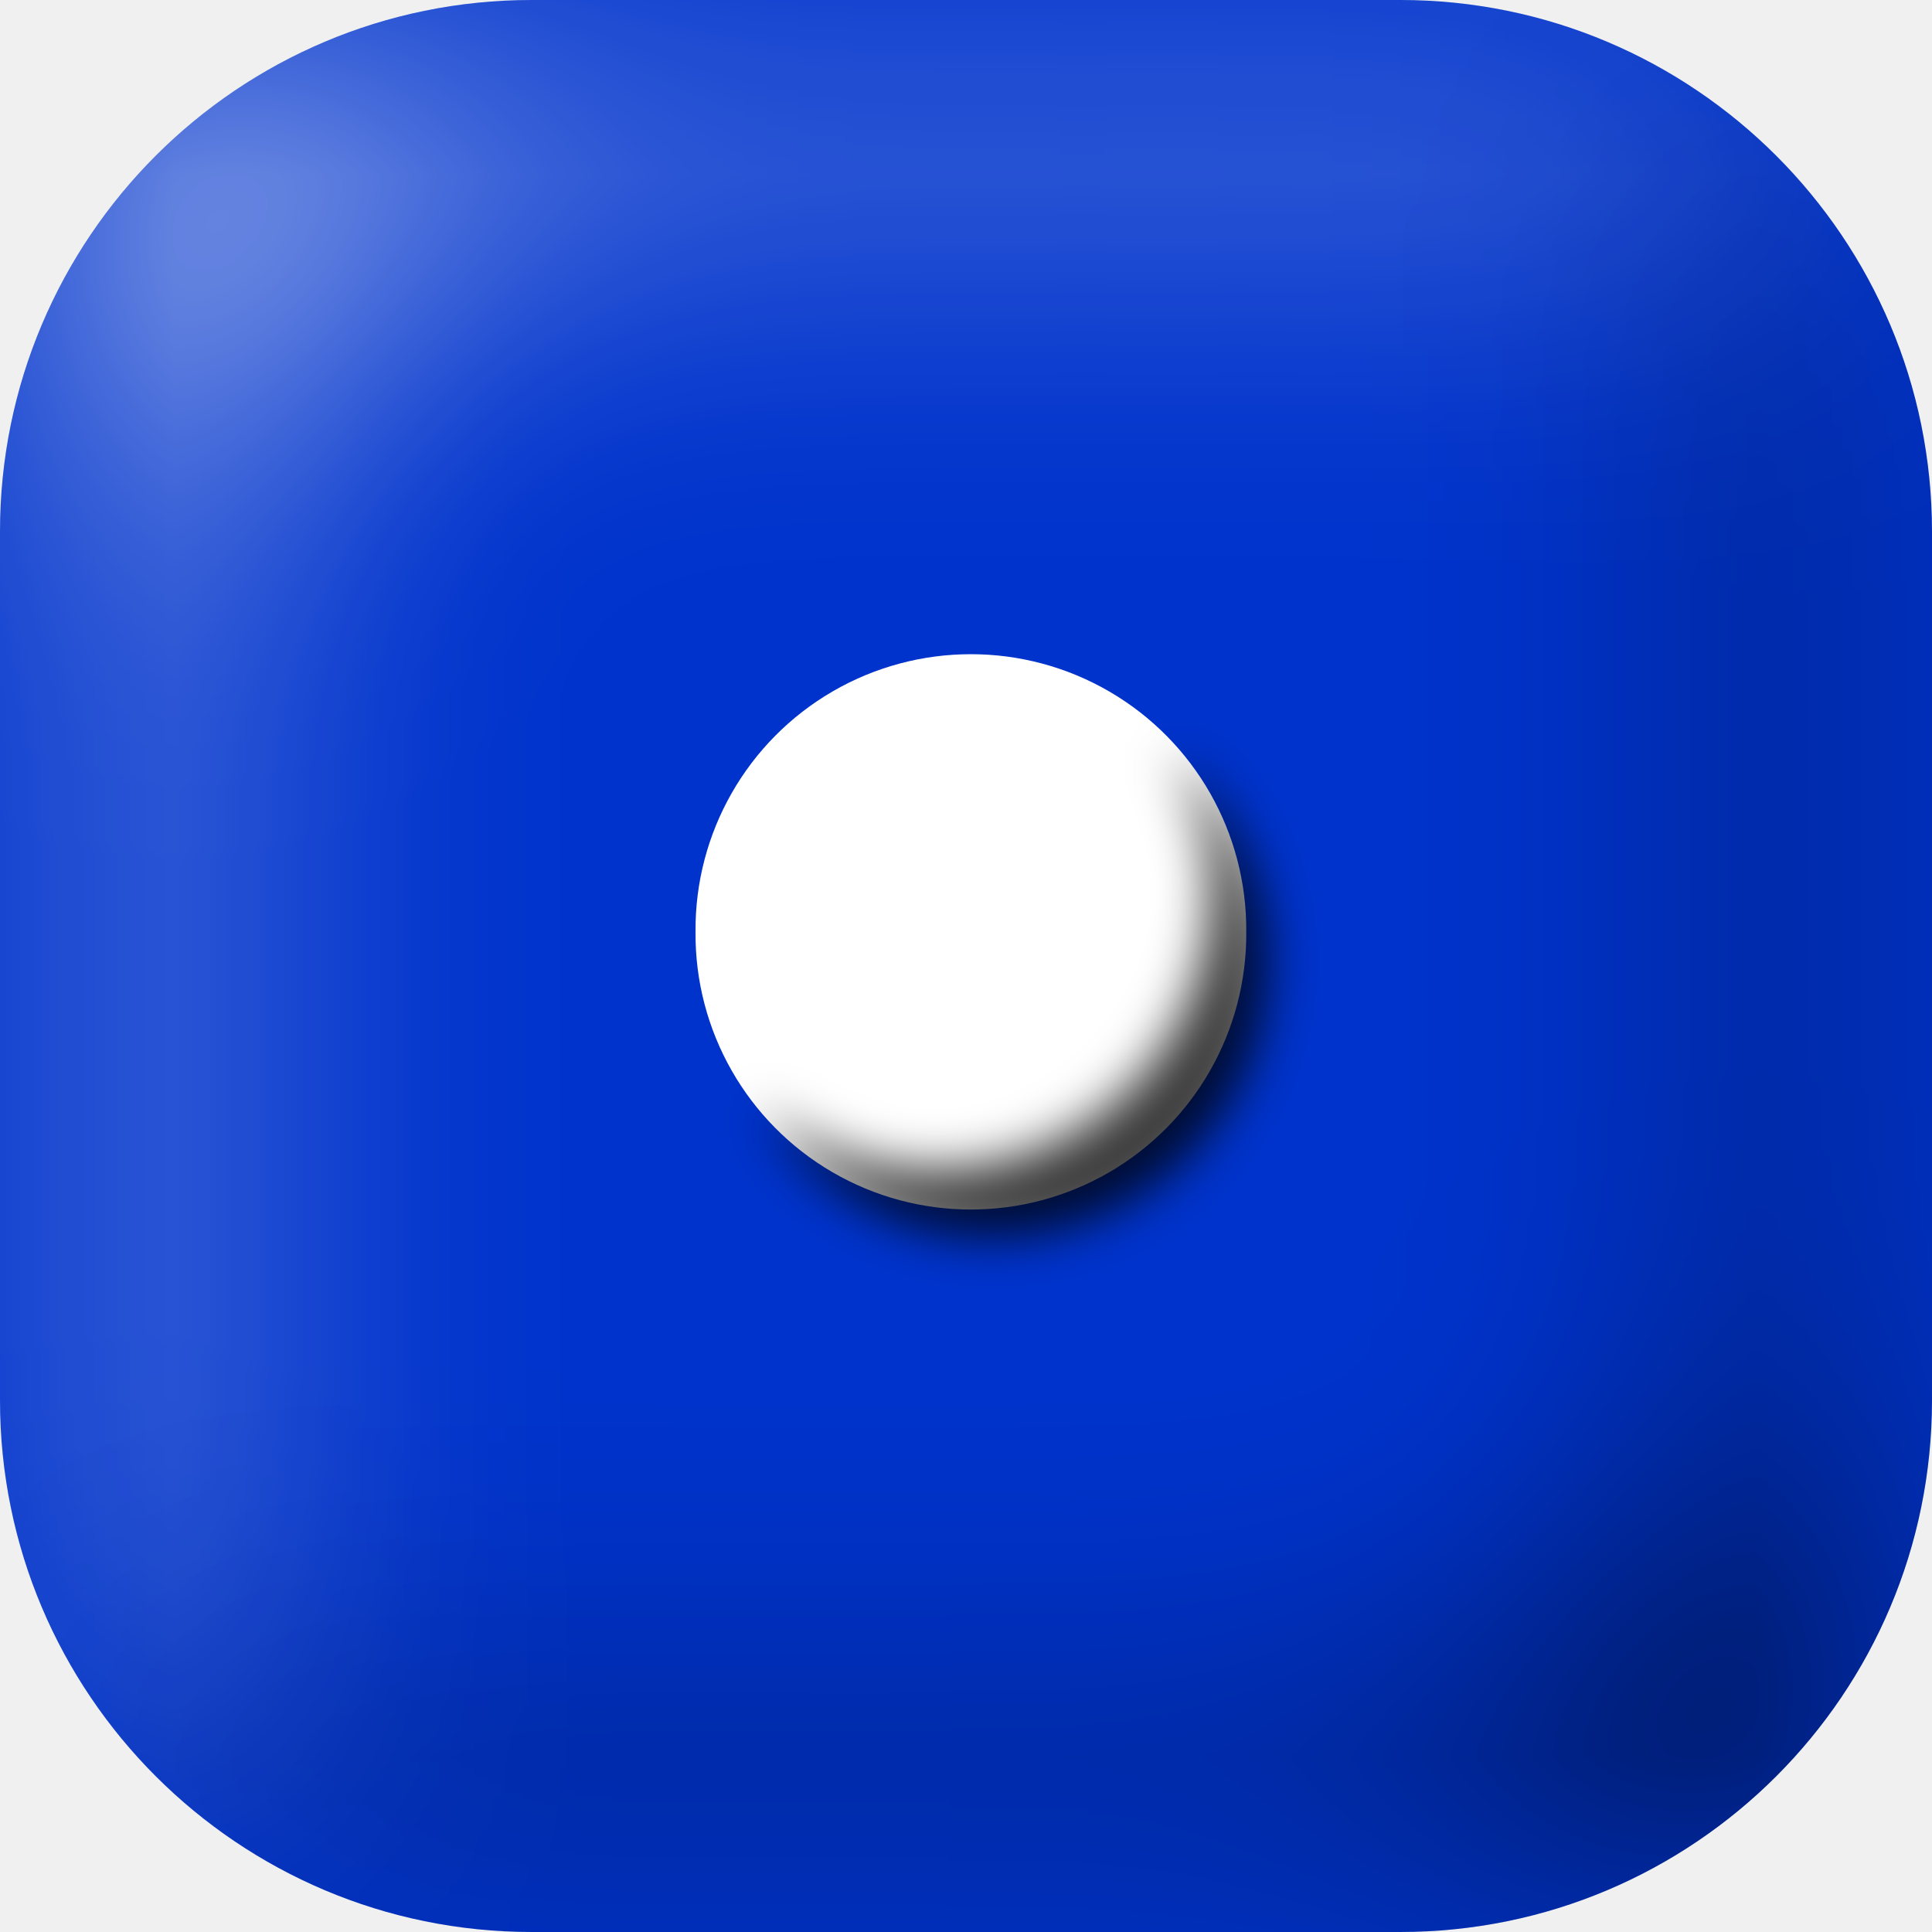
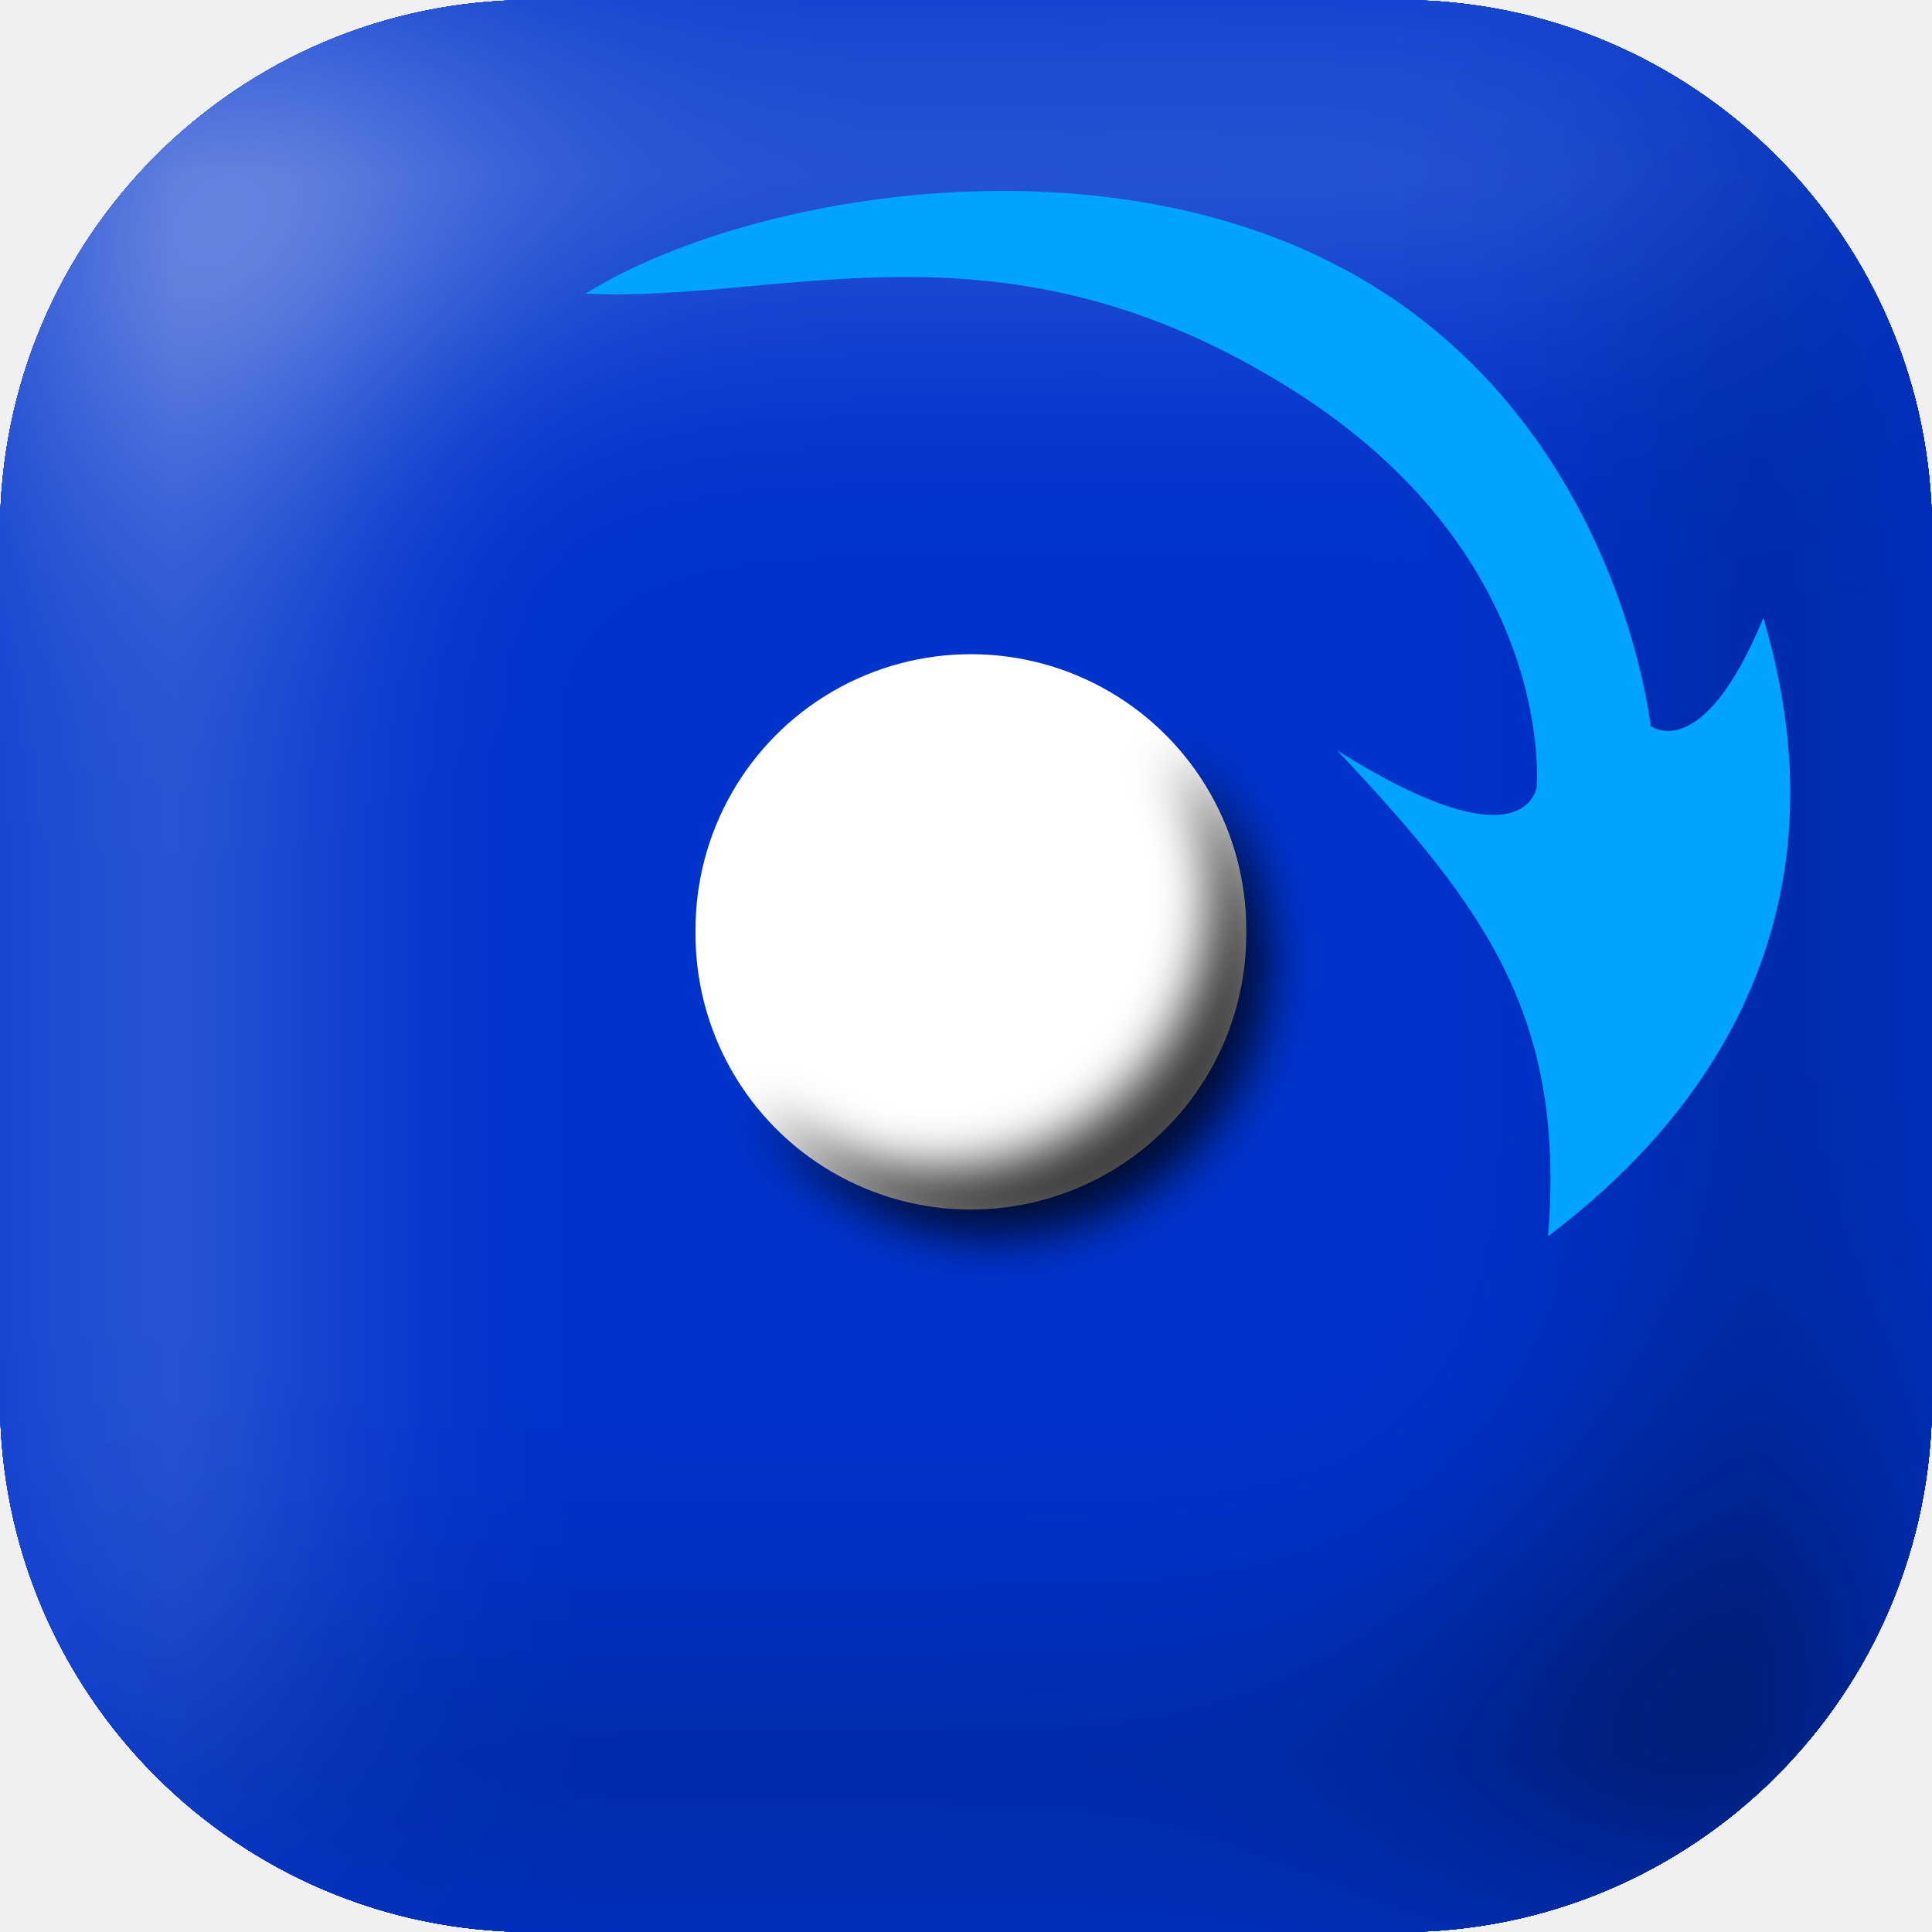
<svg xmlns="http://www.w3.org/2000/svg" xmlns:xlink="http://www.w3.org/1999/xlink" width="100" height="100" id="svg2" version="1.0" style="display:inline">
  <defs id="defs4">
    <linearGradient id="linearGradient3424">
      <stop id="stop3426" offset="0" style="stop-color:#ffffff;stop-opacity:1;" />
      <stop id="stop3428" offset="1" style="stop-color:#00ffff;stop-opacity:0;" />
    </linearGradient>
    <linearGradient id="linearGradient3416">
      <stop style="stop-color:#ffffff;stop-opacity:1;" offset="0" id="stop3418" />
      <stop style="stop-color:#00ffff;stop-opacity:1;" offset="1" id="stop3420" />
    </linearGradient>
    <linearGradient id="linearGradient3350">
      <stop style="stop-color:#ffffff;stop-opacity:1;" offset="0" id="stop3352" />
      <stop style="stop-color:#000000;stop-opacity:1;" offset="1" id="stop3354" />
    </linearGradient>
    <linearGradient id="linearGradient3333">
      <stop style="stop-color:#000000;stop-opacity:1;" offset="0" id="stop3335" />
      <stop style="stop-color:#0033ea;stop-opacity:0;" offset="1" id="stop3337" />
    </linearGradient>
    <linearGradient id="linearGradient3323">
      <stop style="stop-color:#fffbff;stop-opacity:1;" offset="0" id="stop3325" />
      <stop style="stop-color:#f3f7f9;stop-opacity:0;" offset="1" id="stop3327" />
    </linearGradient>
    <linearGradient id="linearGradient3313">
      <stop style="stop-color:#fdffff;stop-opacity:0.645;" offset="0" id="stop3315" />
      <stop style="stop-color:#ffffff;stop-opacity:0;" offset="1" id="stop3317" />
    </linearGradient>
    <linearGradient id="linearGradient3303">
      <stop style="stop-color:#ffffff;stop-opacity:0.512;" offset="0" id="stop3305" />
      <stop style="stop-color:#ffffff;stop-opacity:0;" offset="1" id="stop3307" />
    </linearGradient>
    <linearGradient id="linearGradient3291">
      <stop style="stop-color:#000000;stop-opacity:1;" offset="0" id="stop3293" />
      <stop style="stop-color:#000000;stop-opacity:0;" offset="1" id="stop3295" />
    </linearGradient>
    <linearGradient xlink:href="#linearGradient3303" id="linearGradient3329" x1="194.128" y1="357.675" x2="194.128" y2="320.937" gradientUnits="userSpaceOnUse" gradientTransform="translate(-0.8349641,-0.8349603)" />
    <linearGradient xlink:href="#linearGradient3333" id="linearGradient3339" x1="202.06" y1="269.17" x2="205.4" y2="450.356" gradientUnits="userSpaceOnUse" gradientTransform="translate(-2.8253874e-6,2.6789494e-8)" />
    <filter id="filter3949" x="-0.24" width="1.48" y="-0.24" height="1.48">
      <feGaussianBlur stdDeviation="9.63" id="feGaussianBlur3951" />
    </filter>
    <filter id="filter3953" x="-0.24" width="1.48" y="-0.24" height="1.48">
      <feGaussianBlur stdDeviation="9.63" id="feGaussianBlur3955" />
    </filter>
    <clipPath clipPathUnits="userSpaceOnUse" id="clipPath3388">
      <rect style="opacity:1;fill:#ffffff;fill-opacity:1;stroke:#000000;stroke-width:0;stroke-linecap:butt;stroke-linejoin:miter;stroke-miterlimit:2;stroke-dasharray:none;stroke-opacity:1;display:inline" id="rect3390" width="100" height="100" x="0" y="952.362" ry="27.524" rx="27.524" />
    </clipPath>
    <clipPath clipPathUnits="userSpaceOnUse" id="clipPath2426">
      <rect style="fill:#ffffff;fill-opacity:1;stroke:#000000;stroke-width:0;stroke-linecap:butt;stroke-linejoin:miter;stroke-miterlimit:2;stroke-dasharray:none;stroke-opacity:1;display:inline" id="rect2428" width="100" height="100" x="0" y="952.362" ry="27.524" rx="27.524" />
    </clipPath>
    <clipPath clipPathUnits="userSpaceOnUse" id="clipPath3224">
      <rect style="fill:#0033cc;fill-opacity:1;stroke:#000000;stroke-width:0;stroke-linecap:butt;stroke-linejoin:miter;stroke-miterlimit:2;stroke-dasharray:none;stroke-opacity:1;display:inline" id="rect3226" width="100" height="100" x="0" y="952.362" ry="27.524" rx="27.524" />
    </clipPath>
    <clipPath clipPathUnits="userSpaceOnUse" id="clipPath3228">
      <rect style="fill:#0033cc;fill-opacity:1;stroke:#000000;stroke-width:0;stroke-linecap:butt;stroke-linejoin:miter;stroke-miterlimit:2;stroke-dasharray:none;stroke-opacity:1;display:inline" id="rect3230" width="100" height="100" x="0" y="952.362" ry="27.524" rx="27.524" />
    </clipPath>
    <filter id="filter3394" x="-0.117" width="1.234" y="-0.123" height="1.246">
      <feGaussianBlur stdDeviation="1.288" id="feGaussianBlur3396" />
    </filter>
  </defs>
  <g id="default" transform="translate(0,-952.3622)" style="display:inline">
    <g style="display:inline" id="g2446" transform="translate(-0.5139142,952.6755)">
      <g id="g2457">
        <g id="g3232" style="display:inline" transform="translate(0.5139142,-952.6755)">
          <rect style="fill:#0033cc;fill-opacity:1;stroke:#000000;stroke-width:0;stroke-linecap:butt;stroke-linejoin:miter;stroke-miterlimit:2;stroke-dasharray:none;stroke-opacity:1" id="rect3861" width="100" height="100" x="0" y="952.362" ry="27.524" rx="27.524" />
          <path style="opacity:0.9;fill:#ffffff;fill-opacity:1;stroke:#000000;stroke-width:0;stroke-linecap:butt;stroke-linejoin:miter;stroke-miterlimit:2;stroke-dasharray:none;stroke-opacity:1;filter:url(#filter3953)" d="M 23.531,948.081 C 8.283,948.081 -4,960.332 -4,975.581 L -4,1020.55 C -4,1030.76 1.504,1039.61 9.719,1044.362 C 7.363,1040.302 6,1035.601 6,1030.55 L 6,985.581 C 6,970.332 18.283,958.081 33.531,958.081 L 78.469,958.081 C 83.515,958.081 88.255,959.417 92.312,961.768 C 87.558,953.564 78.671,948.081 68.469,948.081 L 23.531,948.081 z" id="rect3855" clip-path="url(#clipPath3228)" />
          <path style="opacity:0.9;fill:#000000;fill-opacity:1;fill-rule:nonzero;stroke:#000000;stroke-width:0;stroke-linecap:butt;stroke-linejoin:miter;stroke-miterlimit:2;stroke-dasharray:none;stroke-opacity:1;filter:url(#filter3949)" d="M 90.294,960.05 C 92.645,964.107 93.981,968.816 93.981,973.862 L 93.981,1018.831 C 93.981,1034.08 81.699,1046.362 66.45,1046.362 L 21.512,1046.362 C 16.474,1046.362 11.754,1044.988 7.7,1042.643 C 12.456,1050.841 21.315,1056.362 31.512,1056.362 L 76.45,1056.362 C 91.699,1056.362 103.981,1044.08 103.981,1028.831 L 103.981,983.862 C 103.981,973.659 98.499,964.804 90.294,960.05 z" id="rect3575" clip-path="url(#clipPath3224)" />
        </g>
        <path style="fill:#ffffff;fill-opacity:1;fill-rule:nonzero;stroke:none;stroke-width:1.4;stroke-linecap:round;stroke-linejoin:miter;stroke-miterlimit:4;stroke-dasharray:none;stroke-dashoffset:0;stroke-opacity:1;display:inline" id="path3380" d="M 67.171,56.677 A 14.253,14.253 0 1 1 38.666,56.677 A 14.253,14.253 0 1 1 67.171,56.677 z" transform="translate(-2.15178,-8.75704)" />
      </g>
      <path id="path3372" d="M 61.069,38.562 C 62.386,40.721 63.163,43.224 63.163,45.937 C 63.163,53.804 56.78,60.218 48.913,60.218 C 45.415,60.218 42.206,58.936 39.725,56.843 C 42.231,60.934 46.736,63.687 51.882,63.687 C 59.749,63.687 66.132,57.273 66.132,49.405 C 66.132,45.044 64.158,41.177 61.069,38.562 z" style="opacity:1;fill:#000000;fill-opacity:0.784;fill-rule:nonzero;stroke:none;stroke-width:1.4;stroke-linecap:round;stroke-linejoin:miter;stroke-miterlimit:4;stroke-dasharray:none;stroke-dashoffset:0;stroke-opacity:1;display:inline;filter:url(#filter3394)" />
    </g>
  </g>
-   <g id="frame0" style="display:none">
+   <g id="frame0" style="display:inline">
    <g style="display:inline" id="g2464" transform="translate(-0.5139142,0.3132974)">
      <g id="g2466">
        <g id="g2468" style="display:inline" transform="translate(0.5139142,-952.6755)">
          <rect style="fill:#0033cc;fill-opacity:1;stroke:#000000;stroke-width:0;stroke-linecap:butt;stroke-linejoin:miter;stroke-miterlimit:2;stroke-dasharray:none;stroke-opacity:1" id="rect2470" width="100" height="100" x="0" y="952.362" ry="27.524" rx="27.524" />
          <path style="opacity:0.9;fill:#ffffff;fill-opacity:1;stroke:#000000;stroke-width:0;stroke-linecap:butt;stroke-linejoin:miter;stroke-miterlimit:2;stroke-dasharray:none;stroke-opacity:1;filter:url(#filter3953)" d="M 23.531,948.081 C 8.283,948.081 -4,960.332 -4,975.581 L -4,1020.55 C -4,1030.76 1.504,1039.61 9.719,1044.362 C 7.363,1040.302 6,1035.601 6,1030.55 L 6,985.581 C 6,970.332 18.283,958.081 33.531,958.081 L 78.469,958.081 C 83.515,958.081 88.255,959.417 92.312,961.768 C 87.558,953.564 78.671,948.081 68.469,948.081 L 23.531,948.081 z" id="path2472" clip-path="url(#clipPath3228)" />
          <path style="opacity:0.9;fill:#000000;fill-opacity:1;fill-rule:nonzero;stroke:#000000;stroke-width:0;stroke-linecap:butt;stroke-linejoin:miter;stroke-miterlimit:2;stroke-dasharray:none;stroke-opacity:1;filter:url(#filter3949)" d="M 90.294,960.05 C 92.645,964.107 93.981,968.816 93.981,973.862 L 93.981,1018.831 C 93.981,1034.08 81.699,1046.362 66.45,1046.362 L 21.512,1046.362 C 16.474,1046.362 11.754,1044.988 7.7,1042.643 C 12.456,1050.841 21.315,1056.362 31.512,1056.362 L 76.45,1056.362 C 91.699,1056.362 103.981,1044.08 103.981,1028.831 L 103.981,983.862 C 103.981,973.659 98.499,964.804 90.294,960.05 z" id="path2474" clip-path="url(#clipPath3224)" />
        </g>
        <path style="fill:#ffffff;fill-opacity:1;fill-rule:nonzero;stroke:none;stroke-width:1.4;stroke-linecap:round;stroke-linejoin:miter;stroke-miterlimit:4;stroke-dasharray:none;stroke-dashoffset:0;stroke-opacity:1;display:inline" id="path2477" d="M 67.171,56.677 A 14.253,14.253 0 1 1 38.666,56.677 A 14.253,14.253 0 1 1 67.171,56.677 z" transform="translate(-2.15178,-8.75704)" />
      </g>
      <path id="path2480" d="M 61.069,38.562 C 62.386,40.721 63.163,43.224 63.163,45.937 C 63.163,53.804 56.78,60.218 48.913,60.218 C 45.415,60.218 42.206,58.936 39.725,56.843 C 42.231,60.934 46.736,63.687 51.882,63.687 C 59.749,63.687 66.132,57.273 66.132,49.405 C 66.132,45.044 64.158,41.177 61.069,38.562 z" style="opacity:1;fill:#000000;fill-opacity:0.784;fill-rule:nonzero;stroke:none;stroke-width:1.4;stroke-linecap:round;stroke-linejoin:miter;stroke-miterlimit:4;stroke-dasharray:none;stroke-dashoffset:0;stroke-opacity:1;display:inline;filter:url(#filter3394)" />
    </g>
    <path style="fill:#00a4ff;fill-opacity:1;fill-rule:evenodd;stroke:none;stroke-width:1px;stroke-linecap:butt;stroke-linejoin:miter;stroke-opacity:1;display:inline" d="M 67.869,13.863 C 73.268,22.719 83.681,29.219 84.291,46.927 C 84.838,63.138 74.381,68.939 74.381,68.939 C 74.381,68.939 70.548,70.922 70.147,59.344 C 67.701,70.32 65.356,76.869 55.471,82.487 C 61.821,84.634 76.458,88.096 88.21,73.737 C 80.071,75.428 80.307,72.044 80.307,72.044 C 80.307,72.044 91.776,62.388 91.09,47.315 C 90.397,31.821 76.891,17.868 67.869,13.863 z" id="path3432" />
  </g>
-   <g id="frame1" style="display:none">
+   <g id="frame1" style="display:inline">
    <g style="display:inline" id="g2482" transform="translate(-0.5139142,0.3132974)">
      <g id="g2484">
        <g id="g2486" style="display:inline" transform="translate(0.5139142,-952.6755)">
          <rect style="fill:#0033cc;fill-opacity:1;stroke:#000000;stroke-width:0;stroke-linecap:butt;stroke-linejoin:miter;stroke-miterlimit:2;stroke-dasharray:none;stroke-opacity:1" id="rect2488" width="100" height="100" x="0" y="952.362" ry="27.524" rx="27.524" />
          <path style="opacity:0.9;fill:#ffffff;fill-opacity:1;stroke:#000000;stroke-width:0;stroke-linecap:butt;stroke-linejoin:miter;stroke-miterlimit:2;stroke-dasharray:none;stroke-opacity:1;filter:url(#filter3953)" d="M 23.531,948.081 C 8.283,948.081 -4,960.332 -4,975.581 L -4,1020.55 C -4,1030.76 1.504,1039.61 9.719,1044.362 C 7.363,1040.302 6,1035.601 6,1030.55 L 6,985.581 C 6,970.332 18.283,958.081 33.531,958.081 L 78.469,958.081 C 83.515,958.081 88.255,959.417 92.312,961.768 C 87.558,953.564 78.671,948.081 68.469,948.081 L 23.531,948.081 z" id="path2490" clip-path="url(#clipPath3228)" />
          <path style="opacity:0.9;fill:#000000;fill-opacity:1;fill-rule:nonzero;stroke:#000000;stroke-width:0;stroke-linecap:butt;stroke-linejoin:miter;stroke-miterlimit:2;stroke-dasharray:none;stroke-opacity:1;filter:url(#filter3949)" d="M 90.294,960.05 C 92.645,964.107 93.981,968.816 93.981,973.862 L 93.981,1018.831 C 93.981,1034.08 81.699,1046.362 66.45,1046.362 L 21.512,1046.362 C 16.474,1046.362 11.754,1044.988 7.7,1042.643 C 12.456,1050.841 21.315,1056.362 31.512,1056.362 L 76.45,1056.362 C 91.699,1056.362 103.981,1044.08 103.981,1028.831 L 103.981,983.862 C 103.981,973.659 98.499,964.804 90.294,960.05 z" id="path2492" clip-path="url(#clipPath3224)" />
        </g>
        <path style="fill:#ffffff;fill-opacity:1;fill-rule:nonzero;stroke:none;stroke-width:1.4;stroke-linecap:round;stroke-linejoin:miter;stroke-miterlimit:4;stroke-dasharray:none;stroke-dashoffset:0;stroke-opacity:1;display:inline" id="path2494" d="M 67.171,56.677 A 14.253,14.253 0 1 1 38.666,56.677 A 14.253,14.253 0 1 1 67.171,56.677 z" transform="translate(-2.15178,-8.75704)" />
      </g>
      <path id="path2496" d="M 61.069,38.562 C 62.386,40.721 63.163,43.224 63.163,45.937 C 63.163,53.804 56.78,60.218 48.913,60.218 C 45.415,60.218 42.206,58.936 39.725,56.843 C 42.231,60.934 46.736,63.687 51.882,63.687 C 59.749,63.687 66.132,57.273 66.132,49.405 C 66.132,45.044 64.158,41.177 61.069,38.562 z" style="opacity:1;fill:#000000;fill-opacity:0.784;fill-rule:nonzero;stroke:none;stroke-width:1.4;stroke-linecap:round;stroke-linejoin:miter;stroke-miterlimit:4;stroke-dasharray:none;stroke-dashoffset:0;stroke-opacity:1;display:inline;filter:url(#filter3394)" />
    </g>
    <path style="fill:#00a4ff;fill-opacity:1;fill-rule:evenodd;stroke:none;stroke-width:1px;stroke-linecap:butt;stroke-linejoin:miter;stroke-opacity:1;display:inline" d="M 89.738,29.248 C 88.41,39.534 92.469,51.119 81.867,65.317 C 72.154,78.306 60.366,76.291 60.366,76.291 C 60.366,76.291 56.135,75.441 63.065,66.156 C 54.291,73.191 48.364,76.833 37.138,75.032 C 40.749,80.68 50.003,92.537 68.154,88.685 C 60.746,84.913 63.048,82.421 63.048,82.421 C 63.048,82.421 78.035,82.062 86.929,69.873 C 96.08,57.35 94.271,38.016 89.738,29.248 z" id="path2461" />
  </g>
-   <g id="frame2" style="display:none">
+   <g id="frame2" style="display:inline">
    <g style="display:inline" id="g2498" transform="translate(-0.5139142,0.3132974)">
      <g id="g2500">
        <g id="g2502" style="display:inline" transform="translate(0.5139142,-952.6755)">
          <rect style="fill:#0033cc;fill-opacity:1;stroke:#000000;stroke-width:0;stroke-linecap:butt;stroke-linejoin:miter;stroke-miterlimit:2;stroke-dasharray:none;stroke-opacity:1" id="rect2504" width="100" height="100" x="0" y="952.362" ry="27.524" rx="27.524" />
          <path style="opacity:0.9;fill:#ffffff;fill-opacity:1;stroke:#000000;stroke-width:0;stroke-linecap:butt;stroke-linejoin:miter;stroke-miterlimit:2;stroke-dasharray:none;stroke-opacity:1;filter:url(#filter3953)" d="M 23.531,948.081 C 8.283,948.081 -4,960.332 -4,975.581 L -4,1020.55 C -4,1030.76 1.504,1039.61 9.719,1044.362 C 7.363,1040.302 6,1035.601 6,1030.55 L 6,985.581 C 6,970.332 18.283,958.081 33.531,958.081 L 78.469,958.081 C 83.515,958.081 88.255,959.417 92.312,961.768 C 87.558,953.564 78.671,948.081 68.469,948.081 L 23.531,948.081 z" id="path2506" clip-path="url(#clipPath3228)" />
          <path style="opacity:0.9;fill:#000000;fill-opacity:1;fill-rule:nonzero;stroke:#000000;stroke-width:0;stroke-linecap:butt;stroke-linejoin:miter;stroke-miterlimit:2;stroke-dasharray:none;stroke-opacity:1;filter:url(#filter3949)" d="M 90.294,960.05 C 92.645,964.107 93.981,968.816 93.981,973.862 L 93.981,1018.831 C 93.981,1034.08 81.699,1046.362 66.45,1046.362 L 21.512,1046.362 C 16.474,1046.362 11.754,1044.988 7.7,1042.643 C 12.456,1050.841 21.315,1056.362 31.512,1056.362 L 76.45,1056.362 C 91.699,1056.362 103.981,1044.08 103.981,1028.831 L 103.981,983.862 C 103.981,973.659 98.499,964.804 90.294,960.05 z" id="path2508" clip-path="url(#clipPath3224)" />
        </g>
        <path style="fill:#ffffff;fill-opacity:1;fill-rule:nonzero;stroke:none;stroke-width:1.4;stroke-linecap:round;stroke-linejoin:miter;stroke-miterlimit:4;stroke-dasharray:none;stroke-dashoffset:0;stroke-opacity:1;display:inline" id="path2510" d="M 67.171,56.677 A 14.253,14.253 0 1 1 38.666,56.677 A 14.253,14.253 0 1 1 67.171,56.677 z" transform="translate(-2.15178,-8.75704)" />
      </g>
      <path id="path2512" d="M 61.069,38.562 C 62.386,40.721 63.163,43.224 63.163,45.937 C 63.163,53.804 56.78,60.218 48.913,60.218 C 45.415,60.218 42.206,58.936 39.725,56.843 C 42.231,60.934 46.736,63.687 51.882,63.687 C 59.749,63.687 66.132,57.273 66.132,49.405 C 66.132,45.044 64.158,41.177 61.069,38.562 z" style="opacity:1;fill:#000000;fill-opacity:0.784;fill-rule:nonzero;stroke:none;stroke-width:1.4;stroke-linecap:round;stroke-linejoin:miter;stroke-miterlimit:4;stroke-dasharray:none;stroke-dashoffset:0;stroke-opacity:1;display:inline;filter:url(#filter3394)" />
    </g>
    <path style="fill:#00a4ff;fill-opacity:1;fill-rule:evenodd;stroke:none;stroke-width:1px;stroke-linecap:butt;stroke-linejoin:miter;stroke-opacity:1;display:inline" d="M 84.762,61.537 C 76.484,67.786 71.048,78.792 53.487,81.152 C 37.41,83.302 30.601,73.471 30.601,73.471 C 30.601,73.471 28.248,69.853 39.731,68.308 C 28.566,66.961 21.817,65.276 15.248,55.996 C 13.74,62.527 11.744,77.435 27.196,87.707 C 24.708,79.775 28.099,79.676 28.099,79.676 C 28.099,79.676 38.843,90.132 53.774,87.957 C 69.123,85.732 81.67,70.911 84.762,61.537 z" id="path2464" />
  </g>
-   <g id="frame3" style="display:none">
+   <g id="frame3" style="display:inline">
    <g style="display:inline" id="g2514" transform="translate(-0.5139142,0.3132974)">
      <g id="g2516">
        <g id="g2518" style="display:inline" transform="translate(0.5139142,-952.6755)">
          <rect style="fill:#0033cc;fill-opacity:1;stroke:#000000;stroke-width:0;stroke-linecap:butt;stroke-linejoin:miter;stroke-miterlimit:2;stroke-dasharray:none;stroke-opacity:1" id="rect2520" width="100" height="100" x="0" y="952.362" ry="27.524" rx="27.524" />
          <path style="opacity:0.9;fill:#ffffff;fill-opacity:1;stroke:#000000;stroke-width:0;stroke-linecap:butt;stroke-linejoin:miter;stroke-miterlimit:2;stroke-dasharray:none;stroke-opacity:1;filter:url(#filter3953)" d="M 23.531,948.081 C 8.283,948.081 -4,960.332 -4,975.581 L -4,1020.55 C -4,1030.76 1.504,1039.61 9.719,1044.362 C 7.363,1040.302 6,1035.601 6,1030.55 L 6,985.581 C 6,970.332 18.283,958.081 33.531,958.081 L 78.469,958.081 C 83.515,958.081 88.255,959.417 92.312,961.768 C 87.558,953.564 78.671,948.081 68.469,948.081 L 23.531,948.081 z" id="path2522" clip-path="url(#clipPath3228)" />
          <path style="opacity:0.9;fill:#000000;fill-opacity:1;fill-rule:nonzero;stroke:#000000;stroke-width:0;stroke-linecap:butt;stroke-linejoin:miter;stroke-miterlimit:2;stroke-dasharray:none;stroke-opacity:1;filter:url(#filter3949)" d="M 90.294,960.05 C 92.645,964.107 93.981,968.816 93.981,973.862 L 93.981,1018.831 C 93.981,1034.08 81.699,1046.362 66.45,1046.362 L 21.512,1046.362 C 16.474,1046.362 11.754,1044.988 7.7,1042.643 C 12.456,1050.841 21.315,1056.362 31.512,1056.362 L 76.45,1056.362 C 91.699,1056.362 103.981,1044.08 103.981,1028.831 L 103.981,983.862 C 103.981,973.659 98.499,964.804 90.294,960.05 z" id="path2524" clip-path="url(#clipPath3224)" />
        </g>
        <path style="fill:#ffffff;fill-opacity:1;fill-rule:nonzero;stroke:none;stroke-width:1.4;stroke-linecap:round;stroke-linejoin:miter;stroke-miterlimit:4;stroke-dasharray:none;stroke-dashoffset:0;stroke-opacity:1;display:inline" id="path2526" d="M 67.171,56.677 A 14.253,14.253 0 1 1 38.666,56.677 A 14.253,14.253 0 1 1 67.171,56.677 z" transform="translate(-2.15178,-8.75704)" />
      </g>
      <path id="path2528" d="M 61.069,38.562 C 62.386,40.721 63.163,43.224 63.163,45.937 C 63.163,53.804 56.78,60.218 48.913,60.218 C 45.415,60.218 42.206,58.936 39.725,56.843 C 42.231,60.934 46.736,63.687 51.882,63.687 C 59.749,63.687 66.132,57.273 66.132,49.405 C 66.132,45.044 64.158,41.177 61.069,38.562 z" style="opacity:1;fill:#000000;fill-opacity:0.784;fill-rule:nonzero;stroke:none;stroke-width:1.4;stroke-linecap:round;stroke-linejoin:miter;stroke-miterlimit:4;stroke-dasharray:none;stroke-dashoffset:0;stroke-opacity:1;display:inline;filter:url(#filter3394)" />
    </g>
    <path style="fill:#00a4ff;fill-opacity:1;fill-rule:evenodd;stroke:none;stroke-width:1px;stroke-linecap:butt;stroke-linejoin:miter;stroke-opacity:1;display:inline" d="M 70.602,84.19 C 60.257,83.45 48.922,88.162 34.143,78.387 C 20.621,69.43 21.961,57.546 21.961,57.546 C 21.961,57.546 22.569,53.274 32.234,59.664 C 24.711,51.304 20.737,45.595 21.895,34.284 C 16.462,38.212 5.152,48.126 10.031,66.028 C 13.376,58.417 15.995,60.573 15.995,60.573 C 15.995,60.573 17.207,75.516 29.883,83.7 C 42.907,92.123 62.106,89.215 70.602,84.19 z" id="path2467" />
  </g>
-   <g id="frame4" style="display:none">
+   <g id="frame4" style="display:inline">
    <g style="display:inline" id="g2530" transform="translate(-0.5139142,0.3132974)">
      <g id="g2532">
        <g id="g2534" style="display:inline" transform="translate(0.5139142,-952.6755)">
          <rect style="fill:#0033cc;fill-opacity:1;stroke:#000000;stroke-width:0;stroke-linecap:butt;stroke-linejoin:miter;stroke-miterlimit:2;stroke-dasharray:none;stroke-opacity:1" id="rect2536" width="100" height="100" x="0" y="952.362" ry="27.524" rx="27.524" />
          <path style="opacity:0.9;fill:#ffffff;fill-opacity:1;stroke:#000000;stroke-width:0;stroke-linecap:butt;stroke-linejoin:miter;stroke-miterlimit:2;stroke-dasharray:none;stroke-opacity:1;filter:url(#filter3953)" d="M 23.531,948.081 C 8.283,948.081 -4,960.332 -4,975.581 L -4,1020.55 C -4,1030.76 1.504,1039.61 9.719,1044.362 C 7.363,1040.302 6,1035.601 6,1030.55 L 6,985.581 C 6,970.332 18.283,958.081 33.531,958.081 L 78.469,958.081 C 83.515,958.081 88.255,959.417 92.312,961.768 C 87.558,953.564 78.671,948.081 68.469,948.081 L 23.531,948.081 z" id="path2538" clip-path="url(#clipPath3228)" />
          <path style="opacity:0.9;fill:#000000;fill-opacity:1;fill-rule:nonzero;stroke:#000000;stroke-width:0;stroke-linecap:butt;stroke-linejoin:miter;stroke-miterlimit:2;stroke-dasharray:none;stroke-opacity:1;filter:url(#filter3949)" d="M 90.294,960.05 C 92.645,964.107 93.981,968.816 93.981,973.862 L 93.981,1018.831 C 93.981,1034.08 81.699,1046.362 66.45,1046.362 L 21.512,1046.362 C 16.474,1046.362 11.754,1044.988 7.7,1042.643 C 12.456,1050.841 21.315,1056.362 31.512,1056.362 L 76.45,1056.362 C 91.699,1056.362 103.981,1044.08 103.981,1028.831 L 103.981,983.862 C 103.981,973.659 98.499,964.804 90.294,960.05 z" id="path2540" clip-path="url(#clipPath3224)" />
        </g>
        <path style="fill:#ffffff;fill-opacity:1;fill-rule:nonzero;stroke:none;stroke-width:1.4;stroke-linecap:round;stroke-linejoin:miter;stroke-miterlimit:4;stroke-dasharray:none;stroke-dashoffset:0;stroke-opacity:1;display:inline" id="path2542" d="M 67.171,56.677 A 14.253,14.253 0 1 1 38.666,56.677 A 14.253,14.253 0 1 1 67.171,56.677 z" transform="translate(-2.15178,-8.75704)" />
      </g>
      <path id="path2544" d="M 61.069,38.562 C 62.386,40.721 63.163,43.224 63.163,45.937 C 63.163,53.804 56.78,60.218 48.913,60.218 C 45.415,60.218 42.206,58.936 39.725,56.843 C 42.231,60.934 46.736,63.687 51.882,63.687 C 59.749,63.687 66.132,57.273 66.132,49.405 C 66.132,45.044 64.158,41.177 61.069,38.562 z" style="opacity:1;fill:#000000;fill-opacity:0.784;fill-rule:nonzero;stroke:none;stroke-width:1.4;stroke-linecap:round;stroke-linejoin:miter;stroke-miterlimit:4;stroke-dasharray:none;stroke-dashoffset:0;stroke-opacity:1;display:inline;filter:url(#filter3394)" />
    </g>
    <path style="fill:#00a4ff;fill-opacity:1;fill-rule:evenodd;stroke:none;stroke-width:1px;stroke-linecap:butt;stroke-linejoin:miter;stroke-opacity:1;display:inline" d="M 38.204,84.622 C 31.484,76.721 20.18,71.935 16.801,54.541 C 13.719,38.617 23.137,31.247 23.137,31.247 C 23.137,31.247 26.612,28.688 28.823,40.06 C 29.518,28.836 30.807,22.001 39.689,14.903 C 33.081,13.777 18.082,12.653 8.727,28.677 C 16.501,25.731 16.797,29.11 16.797,29.11 C 16.797,29.11 6.985,40.445 10.025,55.224 C 13.139,70.418 28.666,82.08 38.204,84.622 z" id="path2470" />
  </g>
-   <g id="frame5" style="display:none">
+   <g id="frame5" style="display:inline">
    <g style="display:inline" id="g2546" transform="translate(-0.5139142,0.3132974)">
      <g id="g2548">
        <g id="g2550" style="display:inline" transform="translate(0.5139142,-952.6755)">
          <rect style="fill:#0033cc;fill-opacity:1;stroke:#000000;stroke-width:0;stroke-linecap:butt;stroke-linejoin:miter;stroke-miterlimit:2;stroke-dasharray:none;stroke-opacity:1" id="rect2552" width="100" height="100" x="0" y="952.362" ry="27.524" rx="27.524" />
          <path style="opacity:0.9;fill:#ffffff;fill-opacity:1;stroke:#000000;stroke-width:0;stroke-linecap:butt;stroke-linejoin:miter;stroke-miterlimit:2;stroke-dasharray:none;stroke-opacity:1;filter:url(#filter3953)" d="M 23.531,948.081 C 8.283,948.081 -4,960.332 -4,975.581 L -4,1020.55 C -4,1030.76 1.504,1039.61 9.719,1044.362 C 7.363,1040.302 6,1035.601 6,1030.55 L 6,985.581 C 6,970.332 18.283,958.081 33.531,958.081 L 78.469,958.081 C 83.515,958.081 88.255,959.417 92.312,961.768 C 87.558,953.564 78.671,948.081 68.469,948.081 L 23.531,948.081 z" id="path2554" clip-path="url(#clipPath3228)" />
          <path style="opacity:0.9;fill:#000000;fill-opacity:1;fill-rule:nonzero;stroke:#000000;stroke-width:0;stroke-linecap:butt;stroke-linejoin:miter;stroke-miterlimit:2;stroke-dasharray:none;stroke-opacity:1;filter:url(#filter3949)" d="M 90.294,960.05 C 92.645,964.107 93.981,968.816 93.981,973.862 L 93.981,1018.831 C 93.981,1034.08 81.699,1046.362 66.45,1046.362 L 21.512,1046.362 C 16.474,1046.362 11.754,1044.988 7.7,1042.643 C 12.456,1050.841 21.315,1056.362 31.512,1056.362 L 76.45,1056.362 C 91.699,1056.362 103.981,1044.08 103.981,1028.831 L 103.981,983.862 C 103.981,973.659 98.499,964.804 90.294,960.05 z" id="path2556" clip-path="url(#clipPath3224)" />
        </g>
        <path style="fill:#ffffff;fill-opacity:1;fill-rule:nonzero;stroke:none;stroke-width:1.4;stroke-linecap:round;stroke-linejoin:miter;stroke-miterlimit:4;stroke-dasharray:none;stroke-dashoffset:0;stroke-opacity:1;display:inline" id="path2558" d="M 67.171,56.677 A 14.253,14.253 0 1 1 38.666,56.677 A 14.253,14.253 0 1 1 67.171,56.677 z" transform="translate(-2.15178,-8.75704)" />
      </g>
      <path id="path2560" d="M 61.069,38.562 C 62.386,40.721 63.163,43.224 63.163,45.937 C 63.163,53.804 56.78,60.218 48.913,60.218 C 45.415,60.218 42.206,58.936 39.725,56.843 C 42.231,60.934 46.736,63.687 51.882,63.687 C 59.749,63.687 66.132,57.273 66.132,49.405 C 66.132,45.044 64.158,41.177 61.069,38.562 z" style="opacity:1;fill:#000000;fill-opacity:0.784;fill-rule:nonzero;stroke:none;stroke-width:1.4;stroke-linecap:round;stroke-linejoin:miter;stroke-miterlimit:4;stroke-dasharray:none;stroke-dashoffset:0;stroke-opacity:1;display:inline;filter:url(#filter3394)" />
    </g>
    <path style="fill:#00a4ff;fill-opacity:1;fill-rule:evenodd;stroke:none;stroke-width:1px;stroke-linecap:butt;stroke-linejoin:miter;stroke-opacity:1;display:inline" d="M 15.333,66.708 C 17.124,56.493 13.592,44.736 24.824,31.032 C 35.114,18.494 46.799,21.039 46.799,21.039 C 46.799,21.039 50.987,22.079 43.645,31.041 C 52.728,24.41 58.812,21.04 69.946,23.345 C 66.593,17.54 57.884,5.277 39.578,8.306 C 46.808,12.409 44.396,14.794 44.396,14.794 C 44.396,14.794 29.408,14.477 19.973,26.251 C 10.266,38.348 11.201,57.744 15.333,66.708 z" id="path2473" />
  </g>
-   <g id="frame6" style="display:none">
+   <g id="frame6" style="display:inline">
    <g style="display:inline" id="g2562" transform="translate(-0.5139142,0.3132974)">
      <g id="g2564">
        <g id="g2566" style="display:inline" transform="translate(0.5139142,-952.6755)">
          <rect style="fill:#0033cc;fill-opacity:1;stroke:#000000;stroke-width:0;stroke-linecap:butt;stroke-linejoin:miter;stroke-miterlimit:2;stroke-dasharray:none;stroke-opacity:1" id="rect2568" width="100" height="100" x="0" y="952.362" ry="27.524" rx="27.524" />
          <path style="opacity:0.9;fill:#ffffff;fill-opacity:1;stroke:#000000;stroke-width:0;stroke-linecap:butt;stroke-linejoin:miter;stroke-miterlimit:2;stroke-dasharray:none;stroke-opacity:1;filter:url(#filter3953)" d="M 23.531,948.081 C 8.283,948.081 -4,960.332 -4,975.581 L -4,1020.55 C -4,1030.76 1.504,1039.61 9.719,1044.362 C 7.363,1040.302 6,1035.601 6,1030.55 L 6,985.581 C 6,970.332 18.283,958.081 33.531,958.081 L 78.469,958.081 C 83.515,958.081 88.255,959.417 92.312,961.768 C 87.558,953.564 78.671,948.081 68.469,948.081 L 23.531,948.081 z" id="path2570" clip-path="url(#clipPath3228)" />
          <path style="opacity:0.9;fill:#000000;fill-opacity:1;fill-rule:nonzero;stroke:#000000;stroke-width:0;stroke-linecap:butt;stroke-linejoin:miter;stroke-miterlimit:2;stroke-dasharray:none;stroke-opacity:1;filter:url(#filter3949)" d="M 90.294,960.05 C 92.645,964.107 93.981,968.816 93.981,973.862 L 93.981,1018.831 C 93.981,1034.08 81.699,1046.362 66.45,1046.362 L 21.512,1046.362 C 16.474,1046.362 11.754,1044.988 7.7,1042.643 C 12.456,1050.841 21.315,1056.362 31.512,1056.362 L 76.45,1056.362 C 91.699,1056.362 103.981,1044.08 103.981,1028.831 L 103.981,983.862 C 103.981,973.659 98.499,964.804 90.294,960.05 z" id="path2572" clip-path="url(#clipPath3224)" />
        </g>
        <path style="fill:#ffffff;fill-opacity:1;fill-rule:nonzero;stroke:none;stroke-width:1.4;stroke-linecap:round;stroke-linejoin:miter;stroke-miterlimit:4;stroke-dasharray:none;stroke-dashoffset:0;stroke-opacity:1;display:inline" id="path2574" d="M 67.171,56.677 A 14.253,14.253 0 1 1 38.666,56.677 A 14.253,14.253 0 1 1 67.171,56.677 z" transform="translate(-2.15178,-8.75704)" />
      </g>
      <path id="path2576" d="M 61.069,38.562 C 62.386,40.721 63.163,43.224 63.163,45.937 C 63.163,53.804 56.78,60.218 48.913,60.218 C 45.415,60.218 42.206,58.936 39.725,56.843 C 42.231,60.934 46.736,63.687 51.882,63.687 C 59.749,63.687 66.132,57.273 66.132,49.405 C 66.132,45.044 64.158,41.177 61.069,38.562 z" style="opacity:1;fill:#000000;fill-opacity:0.784;fill-rule:nonzero;stroke:none;stroke-width:1.4;stroke-linecap:round;stroke-linejoin:miter;stroke-miterlimit:4;stroke-dasharray:none;stroke-dashoffset:0;stroke-opacity:1;display:inline;filter:url(#filter3394)" />
    </g>
    <path style="fill:#00a4ff;fill-opacity:1;fill-rule:evenodd;stroke:none;stroke-width:1px;stroke-linecap:butt;stroke-linejoin:miter;stroke-opacity:1;display:inline" d="M 15.79,34.095 C 24.238,28.078 29.976,17.226 47.596,15.351 C 63.725,13.645 70.26,23.661 70.26,23.661 C 70.26,23.661 72.512,27.342 60.992,28.57 C 72.116,30.224 78.815,32.095 85.125,41.553 C 86.813,35.065 89.219,20.218 74.057,9.524 C 76.325,17.521 72.933,17.527 72.933,17.527 C 72.933,17.527 62.482,6.779 47.496,8.541 C 32.091,10.341 19.141,24.811 15.79,34.095 z" id="path2476" />
  </g>
-   <g id="frame7" style="display:none">
+   <g id="frame7" style="display:inline">
    <g style="display:inline" id="g2578" transform="translate(-0.5139142,0.3132974)">
      <g id="g2580">
        <g id="g2582" style="display:inline" transform="translate(0.5139142,-952.6755)">
          <rect style="fill:#0033cc;fill-opacity:1;stroke:#000000;stroke-width:0;stroke-linecap:butt;stroke-linejoin:miter;stroke-miterlimit:2;stroke-dasharray:none;stroke-opacity:1" id="rect2584" width="100" height="100" x="0" y="952.362" ry="27.524" rx="27.524" />
          <path style="opacity:0.9;fill:#ffffff;fill-opacity:1;stroke:#000000;stroke-width:0;stroke-linecap:butt;stroke-linejoin:miter;stroke-miterlimit:2;stroke-dasharray:none;stroke-opacity:1;filter:url(#filter3953)" d="M 23.531,948.081 C 8.283,948.081 -4,960.332 -4,975.581 L -4,1020.55 C -4,1030.76 1.504,1039.61 9.719,1044.362 C 7.363,1040.302 6,1035.601 6,1030.55 L 6,985.581 C 6,970.332 18.283,958.081 33.531,958.081 L 78.469,958.081 C 83.515,958.081 88.255,959.417 92.312,961.768 C 87.558,953.564 78.671,948.081 68.469,948.081 L 23.531,948.081 z" id="path2586" clip-path="url(#clipPath3228)" />
          <path style="opacity:0.9;fill:#000000;fill-opacity:1;fill-rule:nonzero;stroke:#000000;stroke-width:0;stroke-linecap:butt;stroke-linejoin:miter;stroke-miterlimit:2;stroke-dasharray:none;stroke-opacity:1;filter:url(#filter3949)" d="M 90.294,960.05 C 92.645,964.107 93.981,968.816 93.981,973.862 L 93.981,1018.831 C 93.981,1034.08 81.699,1046.362 66.45,1046.362 L 21.512,1046.362 C 16.474,1046.362 11.754,1044.988 7.7,1042.643 C 12.456,1050.841 21.315,1056.362 31.512,1056.362 L 76.45,1056.362 C 91.699,1056.362 103.981,1044.08 103.981,1028.831 L 103.981,983.862 C 103.981,973.659 98.499,964.804 90.294,960.05 z" id="path2588" clip-path="url(#clipPath3224)" />
        </g>
        <path style="fill:#ffffff;fill-opacity:1;fill-rule:nonzero;stroke:none;stroke-width:1.4;stroke-linecap:round;stroke-linejoin:miter;stroke-miterlimit:4;stroke-dasharray:none;stroke-dashoffset:0;stroke-opacity:1;display:inline" id="path2590" d="M 67.171,56.677 A 14.253,14.253 0 1 1 38.666,56.677 A 14.253,14.253 0 1 1 67.171,56.677 z" transform="translate(-2.15178,-8.75704)" />
      </g>
      <path id="path2592" d="M 61.069,38.562 C 62.386,40.721 63.163,43.224 63.163,45.937 C 63.163,53.804 56.78,60.218 48.913,60.218 C 45.415,60.218 42.206,58.936 39.725,56.843 C 42.231,60.934 46.736,63.687 51.882,63.687 C 59.749,63.687 66.132,57.273 66.132,49.405 C 66.132,45.044 64.158,41.177 61.069,38.562 z" style="opacity:1;fill:#000000;fill-opacity:0.784;fill-rule:nonzero;stroke:none;stroke-width:1.4;stroke-linecap:round;stroke-linejoin:miter;stroke-miterlimit:4;stroke-dasharray:none;stroke-dashoffset:0;stroke-opacity:1;display:inline;filter:url(#filter3394)" />
    </g>
    <path style="fill:#00a4ff;fill-opacity:1;fill-rule:evenodd;stroke:none;stroke-width:1px;stroke-linecap:butt;stroke-linejoin:miter;stroke-opacity:1;display:inline" d="M 30.304,15.198 C 40.663,15.703 51.889,10.735 66.885,20.174 C 80.606,28.822 79.536,40.733 79.536,40.733 C 79.536,40.733 79.025,45.018 69.218,38.849 C 76.928,47.036 81.031,52.653 80.129,63.987 C 85.472,59.938 96.555,49.77 91.271,31.983 C 88.099,39.668 85.433,37.572 85.433,37.572 C 85.433,37.572 83.882,22.661 71.024,14.765 C 57.813,6.639 38.684,9.982 30.304,15.198 z" id="path2479" />
  </g>
</svg>
